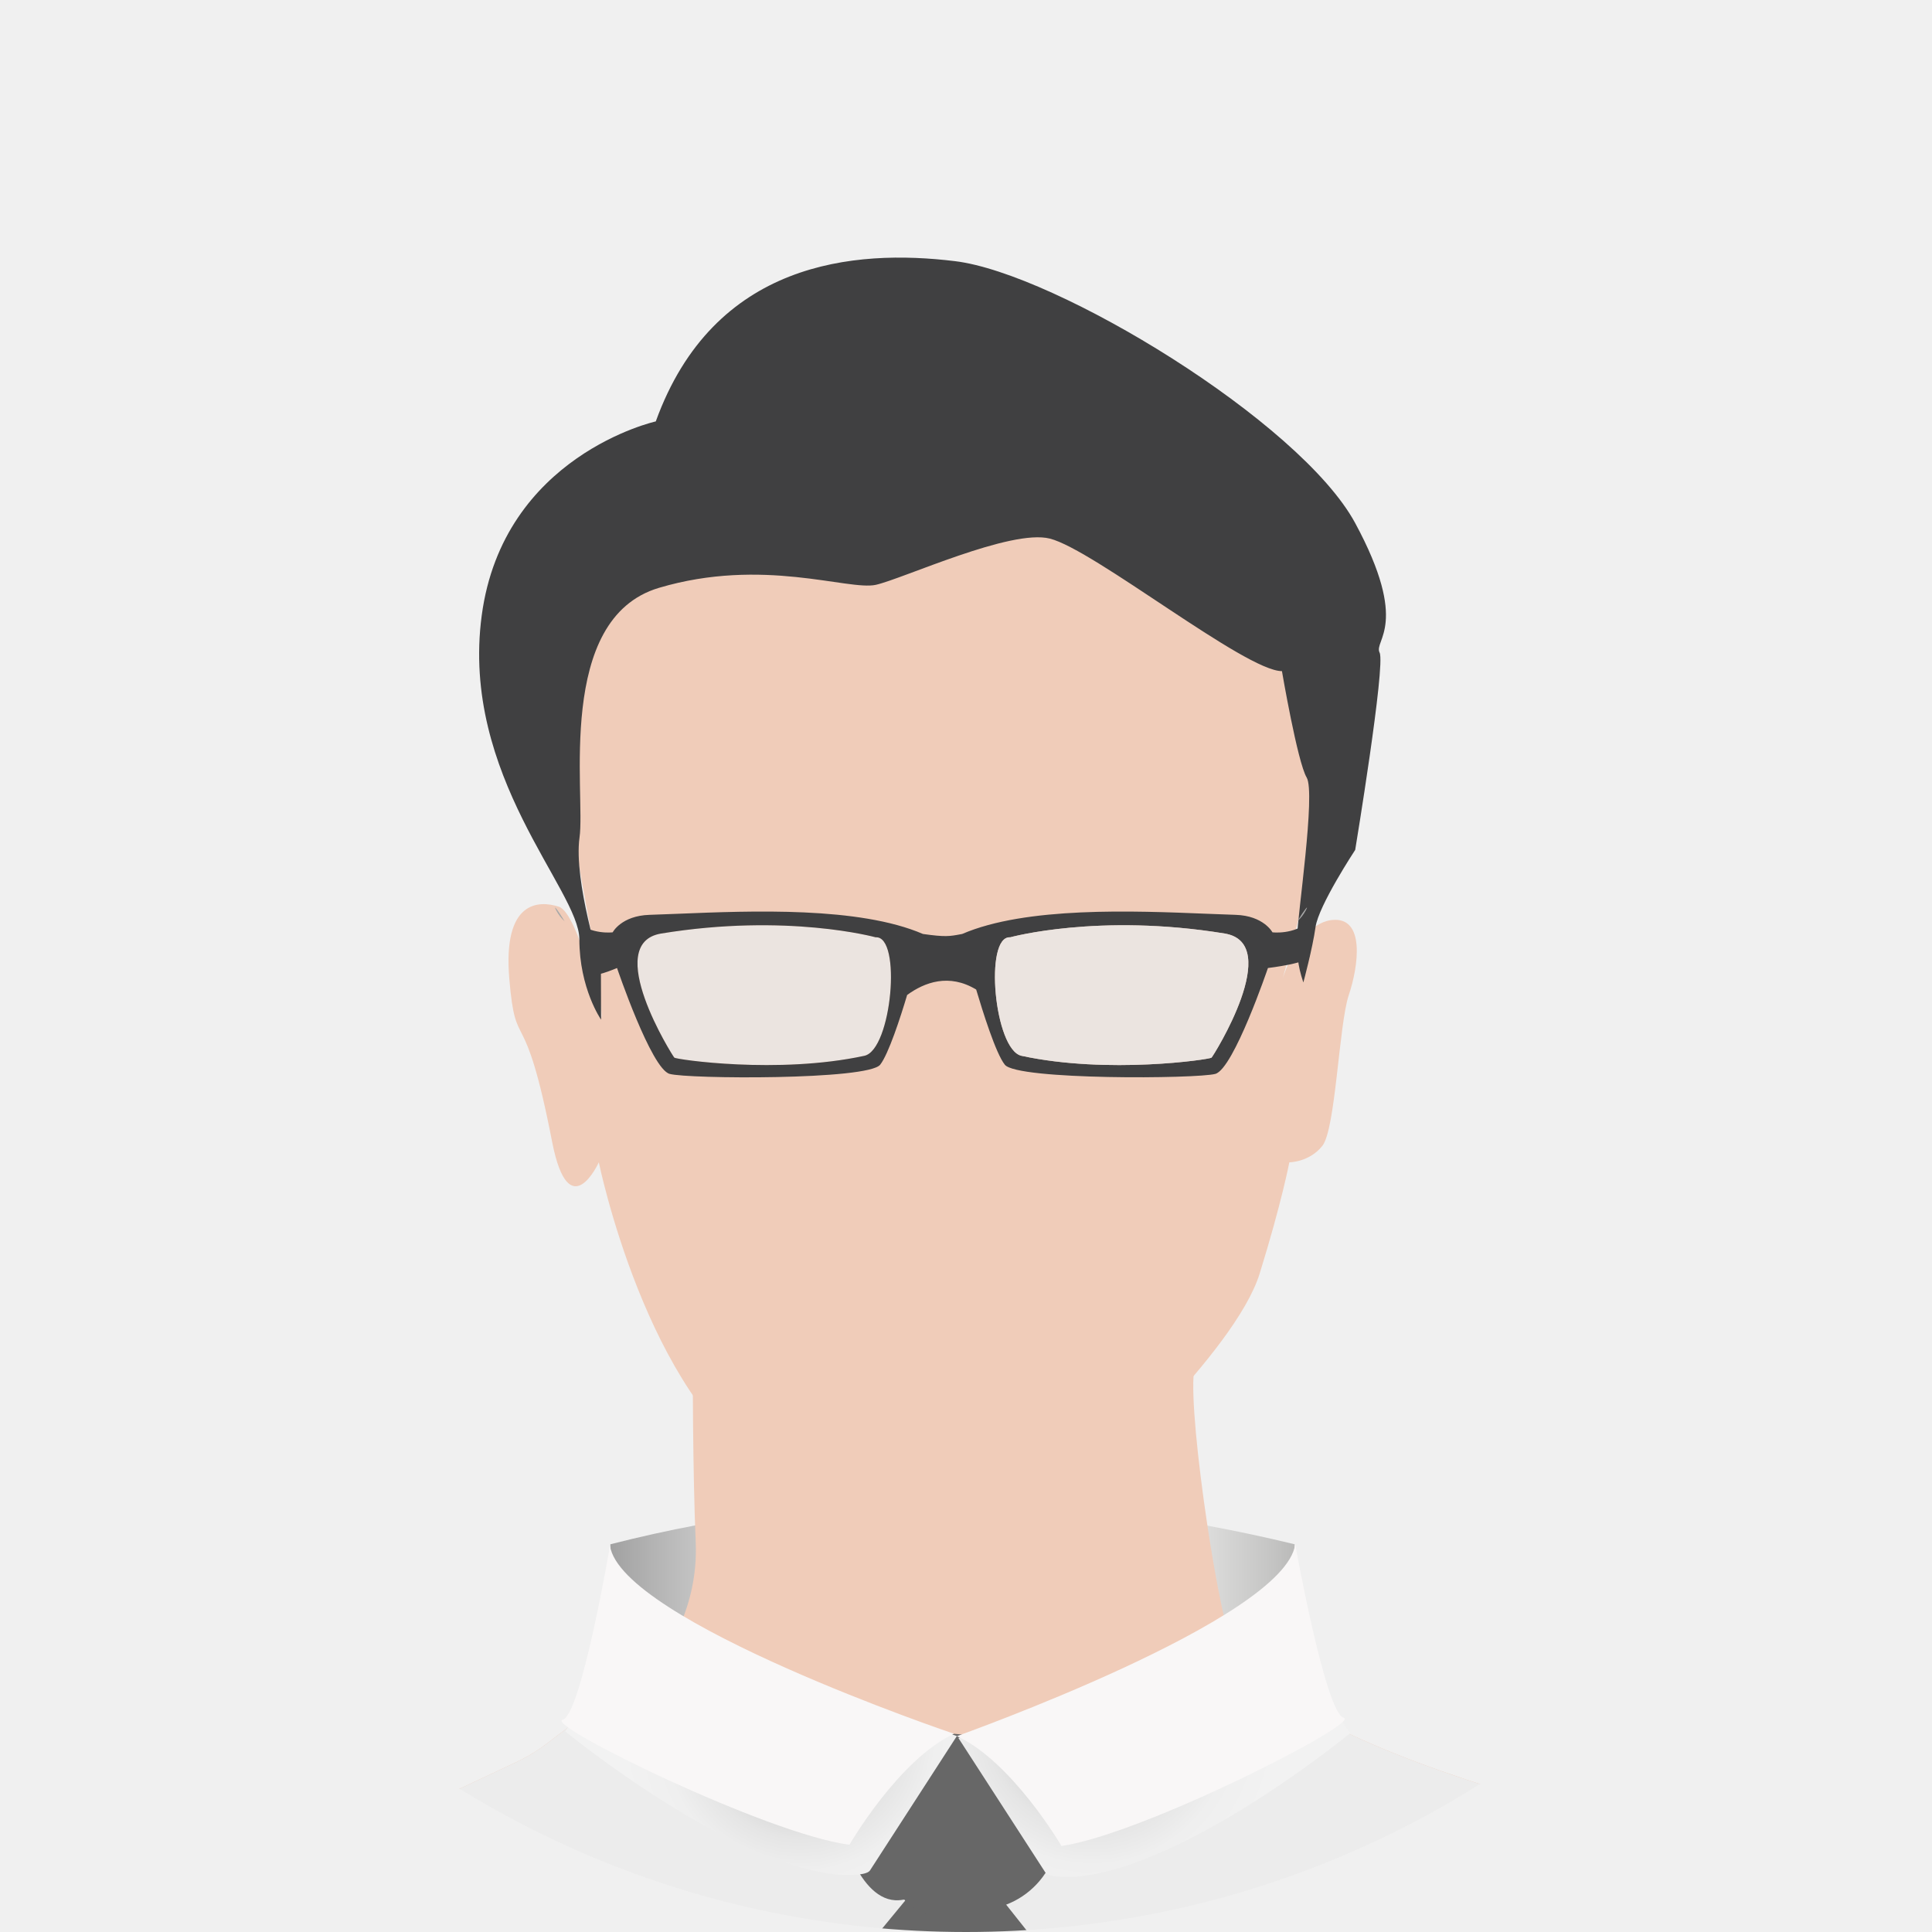
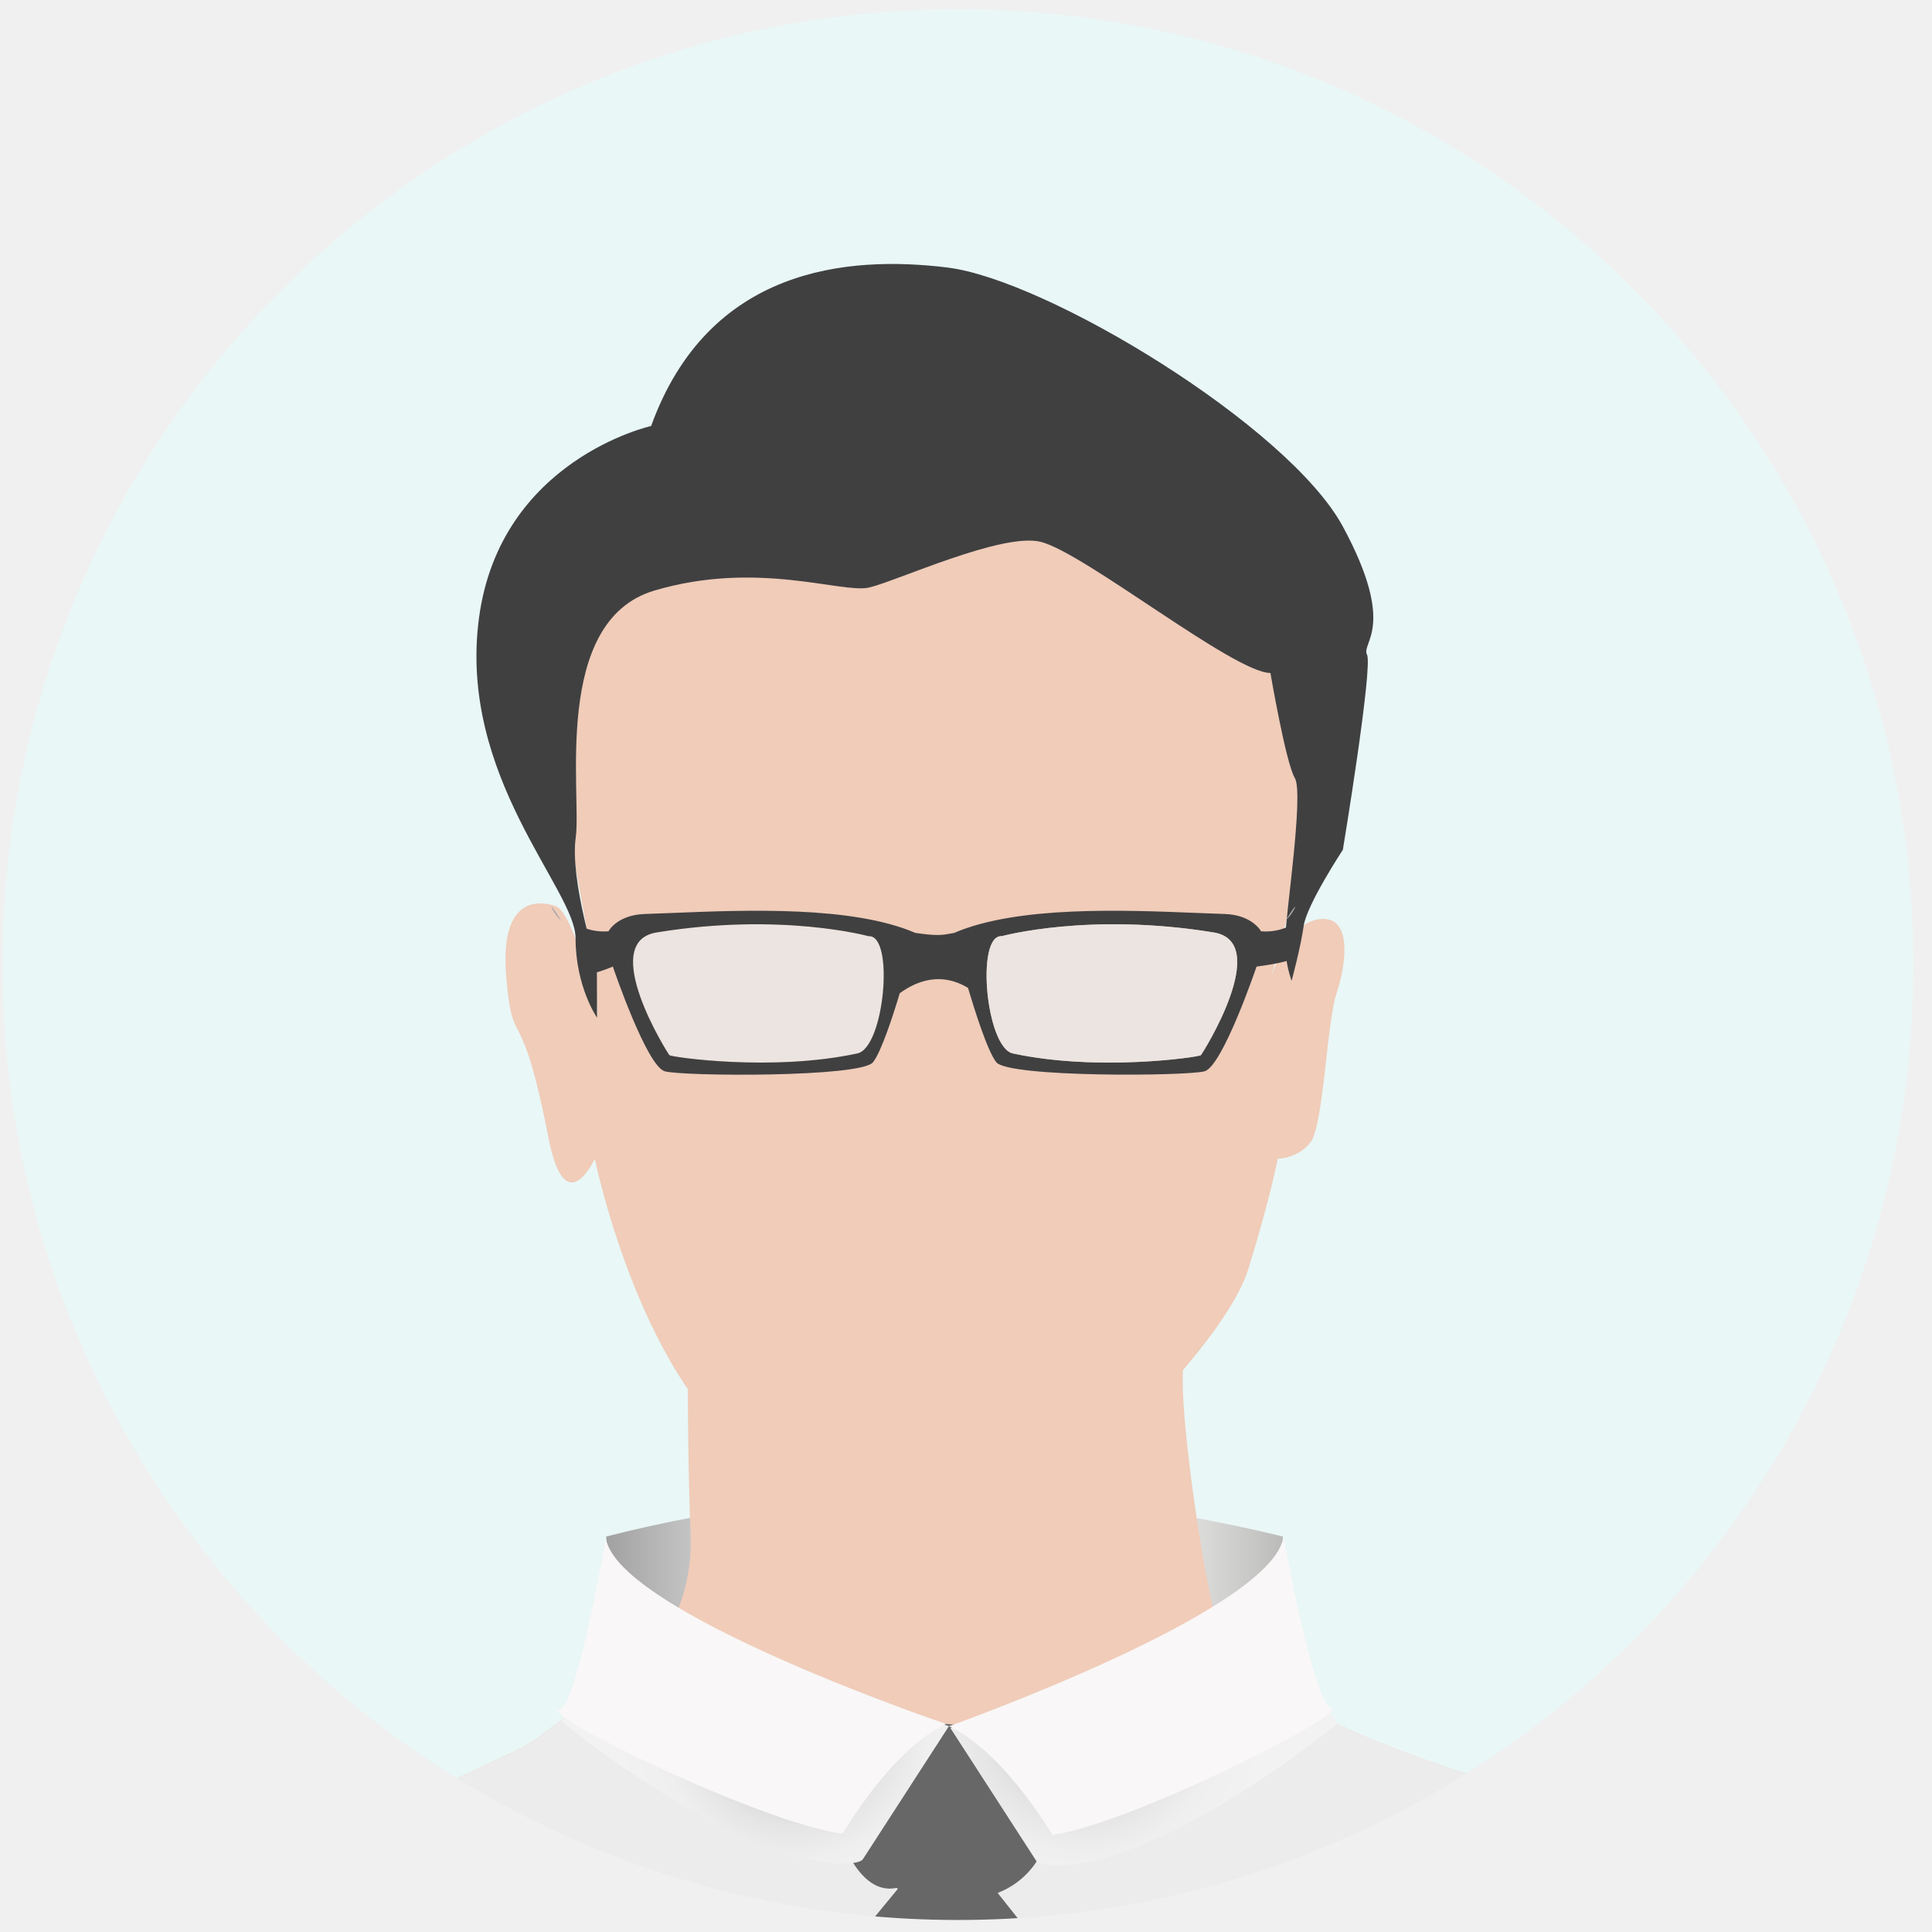
- <svg xmlns="http://www.w3.org/2000/svg" width="90" height="90" viewBox="0 0 90 90" fill="none">
-   <mask id="mask0_6291_46875" style="mask-type:alpha" maskUnits="userSpaceOnUse" x="0" y="0" width="90" height="90">
-     <circle cx="45" cy="45" r="45" fill="white" />
+ <svg xmlns="http://www.w3.org/2000/svg" width="91" height="91" viewBox="0 0 91 91" fill="none">
+   <circle cx="45.121" cy="45.434" r="45" fill="#E9F7F6" />
+   <mask id="mask0_6133_47295" style="mask-type:alpha" maskUnits="userSpaceOnUse" x="0" y="0" width="91" height="91">
+     <circle cx="45.121" cy="45.434" r="45" fill="white" />
  </mask>
-   <g mask="url(#mask0_6291_46875)">
-     <mask id="mask1_6291_46875" style="mask-type:alpha" maskUnits="userSpaceOnUse" x="0" y="1" width="90" height="90">
-       <circle cx="45" cy="46" r="45" fill="white" />
+   <g mask="url(#mask0_6133_47295)">
+     <mask id="mask1_6133_47295" style="mask-type:alpha" maskUnits="userSpaceOnUse" x="0" y="1" width="91" height="91">
+       <circle cx="45.121" cy="46.434" r="45" fill="white" />
    </mask>
-     <g mask="url(#mask1_6291_46875)">
-       <path d="M60.308 81.916C49.749 78.176 39.078 78.309 28.435 81.916V71.938C39.148 69.202 49.763 69.377 60.308 71.938V81.916Z" fill="url(#paint0_linear_6291_46875)" />
-       <path d="M55.822 63.441C55.021 63.434 56.461 73.552 57.198 75.98C58.181 79.214 64.316 81.726 70.621 83.635C73.513 84.512 78.862 88.371 79.6 89.865C80.021 90.721 80 90.819 80 90.819H10L14.409 86.588C15.771 85.284 17.442 84.35 19.267 83.88L21.415 83.326L24.041 82.091C24.546 81.853 25.023 81.565 25.466 81.228L30.857 77.144C30.857 77.144 32.549 75.032 32.409 71.84C32.269 68.648 32.269 63.455 32.269 63.455H55.822V63.441Z" fill="#F0CCB9" />
-       <path d="M70.621 83.634C64.316 81.726 58.181 79.214 57.198 75.98C55.296 77.729 51.085 81.4 49.462 82.091C47.433 82.954 42.361 83.326 40.231 82.091C38.526 81.103 33.272 78.382 30.857 77.144L25.466 81.228C25.023 81.565 24.546 81.852 24.041 82.091L21.415 83.326L19.267 83.88C17.442 84.35 15.771 85.283 14.409 86.588L10 90.819H80C80 90.819 80.021 90.721 79.6 89.865C78.862 88.371 73.513 84.511 70.621 83.634Z" fill="#ECECEC" />
-       <path d="M40.356 90.735H48.465L46.099 87.753H42.813L40.356 90.735Z" fill="#676767" />
-       <path d="M43.641 80.695L39.169 85.164C39.169 85.164 40.061 88.869 42.062 88.497C42.251 88.462 42.048 88.672 42.953 89.079C43.915 89.507 45.13 89.065 46.042 88.939C47.201 88.778 48.219 88.09 48.808 87.08L49.904 85.213L45.649 80.877L43.641 80.695Z" fill="#676767" />
-       <path d="M26.329 80.653C26.329 80.653 33.694 86.701 38.861 87.312C39.275 87.361 40.349 87.396 40.525 87.136L44.575 80.871L29.482 75.917L26.329 80.653Z" fill="url(#paint1_radial_6291_46875)" />
-       <path d="M62.891 80.744C62.891 80.744 55.527 86.792 50.36 87.403C49.946 87.452 48.872 87.487 48.696 87.227L44.645 80.961L59.739 76.008L62.891 80.744Z" fill="url(#paint2_radial_6291_46875)" />
-       <path d="M27.895 54.145C27.895 54.145 30.127 65.084 35.743 68.48C44.512 73.784 50.535 69.286 50.535 69.286C50.535 69.286 57.535 63.021 58.679 59.33C59.704 56.032 60.062 54.145 60.062 54.145C60.062 54.145 60.989 54.145 61.599 53.38C62.217 52.615 62.372 47.739 62.828 46.364C63.291 44.989 63.6 42.701 62.056 42.856C60.518 43.01 59.746 45.599 59.746 45.599C59.746 45.599 62.652 35.629 61.726 32.878C60.799 30.135 59.893 29.735 56.201 27.448C52.508 25.16 50.669 23.35 48.401 24.108C46.134 24.872 35.547 25.35 32.626 24.283C29.699 23.217 26.954 32.163 26.491 34.45C26.027 36.737 27.726 43.761 27.881 45.592C28.035 47.423 28.035 47.423 28.035 47.423C28.035 47.423 26.961 42.547 26.034 42.238C25.108 41.936 23.416 41.936 23.725 45.592C24.034 49.255 24.406 46.42 25.726 53.219C26.512 57.19 27.895 54.145 27.895 54.145Z" fill="#F0CCB9" />
-       <path d="M28.415 72.009C28.415 72.009 27.074 79.895 26.21 80.113C25.354 80.337 35.744 85.445 39.57 85.936C39.57 85.936 41.865 81.965 44.442 80.765C44.442 80.772 28.948 75.524 28.415 72.009Z" fill="#F9F7F7" />
-       <path d="M60.336 71.939C60.336 71.939 61.747 79.811 62.596 80.021C63.446 80.232 53.224 85.459 49.447 85.992C49.447 85.992 47.138 82.049 44.575 80.877C44.582 80.87 59.852 75.454 60.336 71.939Z" fill="#F9F7F7" />
-       <path d="M27.993 45.051C27.993 45.051 26.715 41.031 26.996 39.017C27.284 37.004 25.859 28.823 30.696 27.384C35.533 25.946 39.514 27.524 40.798 27.244C42.076 26.956 47.088 24.627 48.907 25.09C50.964 25.609 58.012 31.264 59.718 31.264C59.718 31.264 60.441 35.502 60.869 36.218C61.298 36.934 60.427 42.757 60.427 43.613C60.427 44.476 60.427 44.904 60.715 45.767C60.715 45.767 61.143 44.188 61.283 43.185C61.424 42.182 63.13 39.593 63.13 39.593C63.13 39.593 64.555 30.977 64.267 30.401C63.979 29.826 65.692 29.11 63.13 24.367C60.568 19.631 49.188 12.734 44.491 12.166C39.794 11.59 33.251 12.166 30.549 19.631C30.549 19.631 23.437 21.21 22.44 28.675C21.443 36.141 26.989 41.459 26.989 43.754C26.989 46.048 28 47.5 28 47.5L27.993 45.051Z" fill="#404041" />
-       <path d="M40.791 43.663C40.791 43.663 36.67 42.526 30.801 43.487C28.035 43.943 31.328 49.184 31.412 49.269C31.496 49.353 36.235 50.054 40.264 49.184C41.542 48.911 42.02 43.578 40.791 43.663Z" fill="#EAEAEA" fill-opacity="0.8" />
-       <path fill-rule="evenodd" clip-rule="evenodd" d="M61 44.5C61.126 44.851 59.065 45.094 59.065 45.094C59.065 45.094 57.471 49.788 56.615 50.026C55.758 50.258 47.376 50.321 46.808 49.598C46.386 49.072 45.776 47.107 45.474 46.097C44.21 45.332 43.066 45.76 42.258 46.35C41.943 47.409 41.388 49.107 41.002 49.598C40.426 50.321 32.044 50.265 31.194 50.026C30.338 49.795 28.744 45.094 28.744 45.094C28.744 45.094 27.431 45.655 27.558 45.304C27.768 44.722 27.249 43.62 26.835 42.919C27.544 43.557 28.541 43.431 28.541 43.431C28.541 43.431 28.941 42.659 30.254 42.617C30.663 42.604 31.111 42.586 31.588 42.567L31.588 42.567C35.035 42.427 40.017 42.226 42.995 43.508C44.034 43.656 44.243 43.617 44.756 43.52L44.821 43.508C47.799 42.226 52.781 42.427 56.228 42.567C56.706 42.586 57.154 42.604 57.563 42.617C58.868 42.659 59.276 43.431 59.276 43.431C59.276 43.431 60.28 43.557 60.982 42.919C60.614 43.515 60.736 43.824 60.911 44.268C60.94 44.341 60.97 44.418 61 44.5ZM40.791 43.663C40.791 43.663 36.67 42.526 30.801 43.487C28.035 43.943 31.328 49.184 31.412 49.269C31.496 49.353 36.235 50.054 40.264 49.184C41.542 48.911 42.02 43.578 40.791 43.663ZM57.05 43.487C51.181 42.526 47.06 43.663 47.06 43.663C45.832 43.578 46.316 48.911 47.587 49.184C51.617 50.054 56.355 49.353 56.439 49.269C56.524 49.184 59.816 43.943 57.05 43.487Z" fill="#404041" />
-       <path d="M47.06 43.663C47.06 43.663 51.181 42.526 57.05 43.487C59.816 43.943 56.524 49.184 56.439 49.269C56.355 49.353 51.617 50.054 47.587 49.184C46.316 48.911 45.832 43.578 47.06 43.663Z" fill="#EAEAEA" fill-opacity="0.8" />
-       <path d="M60.834 42.399C60.722 42.61 60.589 42.778 60.441 42.911C60.75 42.392 60.996 42.097 60.834 42.399Z" fill="#A8A8A8" />
-       <path d="M26.301 42.919C26.154 42.785 26.02 42.617 25.908 42.406C25.747 42.098 25.992 42.392 26.301 42.919Z" fill="#A8A8A8" />
+     <g mask="url(#mask1_6133_47295)">
+       <path d="M60.428 82.349C49.87 78.609 39.199 78.743 28.556 82.349V72.372C39.269 69.635 49.884 69.811 60.428 72.372V82.349Z" fill="url(#paint0_linear_6133_47295)" />
+       <path d="M55.942 63.875C55.142 63.868 56.581 73.986 57.318 76.413C58.301 79.648 64.437 82.16 70.741 84.068C73.634 84.945 78.983 88.804 79.72 90.299C80.141 91.155 80.12 91.253 80.12 91.253H10.121L14.529 87.022C15.891 85.717 17.562 84.784 19.387 84.314L21.536 83.76L24.161 82.525C24.667 82.286 25.144 81.998 25.586 81.662L30.978 77.578C30.978 77.578 32.67 75.466 32.529 72.274C32.389 69.081 32.389 63.889 32.389 63.889H55.942V63.875Z" fill="#F0CCB9" />
+       <path d="M70.741 84.069C64.437 82.16 58.301 79.648 57.318 76.414C55.416 78.163 51.206 81.835 49.583 82.525C47.554 83.388 42.482 83.76 40.351 82.525C38.647 81.537 33.392 78.816 30.978 77.578L25.586 81.662C25.144 81.999 24.667 82.286 24.161 82.525L21.536 83.76L19.387 84.314C17.562 84.784 15.891 85.717 14.529 87.022L10.121 91.253H80.12C80.12 91.253 80.141 91.155 79.72 90.299C78.983 88.805 73.634 84.945 70.741 84.069Z" fill="#ECECEC" />
+       <path d="M40.477 91.169H48.585L46.219 88.187H42.934L40.477 91.169Z" fill="#676767" />
+       <path d="M43.762 81.128L39.29 85.598C39.29 85.598 40.182 89.302 42.182 88.931C42.372 88.896 42.168 89.106 43.074 89.513C44.036 89.941 45.25 89.499 46.163 89.373C47.321 89.211 48.339 88.524 48.929 87.513L50.024 85.647L45.77 81.311L43.762 81.128Z" fill="#676767" />
+       <path d="M26.45 81.086C26.45 81.086 33.814 87.134 38.981 87.745C39.395 87.794 40.47 87.829 40.645 87.569L44.696 81.304L29.602 76.35L26.45 81.086Z" fill="url(#paint1_radial_6133_47295)" />
+       <path d="M63.012 81.177C63.012 81.177 55.648 87.226 50.481 87.836C50.066 87.885 48.992 87.92 48.817 87.661L44.766 81.395L59.86 76.441L63.012 81.177Z" fill="url(#paint2_radial_6133_47295)" />
+       <path d="M28.015 54.579C28.015 54.579 30.248 65.517 35.864 68.913C44.633 74.218 50.656 69.72 50.656 69.72C50.656 69.72 57.655 63.454 58.8 59.764C59.825 56.466 60.182 54.579 60.182 54.579C60.182 54.579 61.109 54.579 61.72 53.814C62.338 53.049 62.492 48.173 62.949 46.797C63.412 45.422 63.721 43.135 62.176 43.289C60.639 43.444 59.867 46.033 59.867 46.033C59.867 46.033 62.773 36.062 61.846 33.312C60.92 30.568 60.014 30.169 56.321 27.881C52.629 25.594 50.789 23.784 48.522 24.541C46.254 25.306 35.667 25.783 32.747 24.717C29.82 23.65 27.075 32.596 26.611 34.883C26.148 37.171 27.847 44.194 28.001 46.026C28.156 47.857 28.156 47.857 28.156 47.857C28.156 47.857 27.082 42.98 26.155 42.672C25.228 42.37 23.536 42.37 23.845 46.026C24.154 49.688 24.526 46.853 25.846 53.652C26.632 57.624 28.015 54.579 28.015 54.579Z" fill="#F0CCB9" />
+       <path d="M28.535 72.442C28.535 72.442 27.194 80.328 26.331 80.546C25.474 80.77 35.864 85.878 39.69 86.37C39.69 86.37 41.986 82.398 44.562 81.198C44.562 81.205 29.069 75.957 28.535 72.442Z" fill="#F9F7F7" />
+       <path d="M60.456 72.372C60.456 72.372 61.868 80.245 62.717 80.455C63.566 80.665 53.345 85.893 49.568 86.426C49.568 86.426 47.258 82.483 44.696 81.311C44.703 81.304 59.972 75.887 60.456 72.372Z" fill="#F9F7F7" />
+       <path d="M28.114 45.485C28.114 45.485 26.836 41.465 27.117 39.451C27.405 37.437 25.98 29.256 30.817 27.818C35.654 26.379 39.634 27.958 40.919 27.677C42.197 27.39 47.209 25.06 49.027 25.523C51.084 26.043 58.133 31.698 59.839 31.698C59.839 31.698 60.562 35.936 60.99 36.651C61.418 37.367 60.548 43.191 60.548 44.047C60.548 44.91 60.548 45.338 60.836 46.201C60.836 46.201 61.264 44.622 61.404 43.619C61.545 42.615 63.251 40.026 63.251 40.026C63.251 40.026 64.676 31.41 64.388 30.835C64.1 30.259 65.813 29.544 63.251 24.801C60.688 20.065 49.308 13.168 44.611 12.599C39.915 12.024 33.372 12.599 30.669 20.065C30.669 20.065 23.558 21.643 22.561 29.109C21.564 36.574 27.11 41.893 27.11 44.187C27.11 46.481 28.121 47.934 28.121 47.934L28.114 45.485Z" fill="#404041" />
+       <path d="M40.912 44.096C40.912 44.096 36.791 42.959 30.922 43.921C28.156 44.377 31.448 49.618 31.532 49.702C31.617 49.786 36.355 50.488 40.385 49.618C41.663 49.344 42.14 44.012 40.912 44.096Z" fill="#EAEAEA" fill-opacity="0.8" />
+       <path fill-rule="evenodd" clip-rule="evenodd" d="M61.12 44.934C61.247 45.285 59.186 45.527 59.186 45.527C59.186 45.527 57.592 50.221 56.736 50.46C55.879 50.691 47.497 50.755 46.928 50.032C46.507 49.506 45.896 47.541 45.594 46.531C44.331 45.766 43.186 46.194 42.379 46.783C42.063 47.843 41.508 49.541 41.122 50.032C40.547 50.755 32.164 50.698 31.315 50.46C30.459 50.228 28.865 45.527 28.865 45.527C28.865 45.527 27.552 46.089 27.678 45.738C27.889 45.155 27.369 44.054 26.955 43.352C27.664 43.991 28.661 43.864 28.661 43.864C28.661 43.864 29.061 43.093 30.374 43.05C30.783 43.038 31.231 43.02 31.709 43C35.156 42.861 40.138 42.66 43.116 43.942C44.155 44.09 44.364 44.05 44.877 43.954L44.941 43.942C47.92 42.66 52.902 42.861 56.349 43C56.826 43.02 57.274 43.038 57.683 43.05C58.989 43.093 59.396 43.864 59.396 43.864C59.396 43.864 60.4 43.991 61.102 43.352C60.735 43.949 60.856 44.257 61.032 44.701C61.06 44.775 61.091 44.851 61.12 44.934ZM40.912 44.096C40.912 44.096 36.791 42.959 30.922 43.92C28.156 44.377 31.448 49.618 31.532 49.702C31.617 49.786 36.355 50.488 40.385 49.618C41.663 49.344 42.14 44.012 40.912 44.096ZM57.171 43.92C51.302 42.959 47.181 44.096 47.181 44.096C45.952 44.012 46.437 49.344 47.707 49.618C51.737 50.488 56.476 49.786 56.56 49.702C56.644 49.618 59.937 44.377 57.171 43.92Z" fill="#404041" />
+       <path d="M47.181 44.096C47.181 44.096 51.302 42.959 57.171 43.921C59.937 44.377 56.644 49.618 56.56 49.702C56.476 49.786 51.737 50.488 47.707 49.618C46.437 49.344 45.952 44.012 47.181 44.096Z" fill="#EAEAEA" fill-opacity="0.8" />
+       <path d="M60.955 42.833C60.843 43.043 60.709 43.212 60.562 43.345C60.871 42.826 61.116 42.531 60.955 42.833Z" fill="#A8A8A8" />
+       <path d="M26.422 43.352C26.274 43.219 26.141 43.05 26.029 42.84C25.867 42.531 26.113 42.826 26.422 43.352Z" fill="#A8A8A8" />
    </g>
  </g>
  <defs>
-     <linearGradient id="paint0_linear_6291_46875" x1="28.433" y1="75.934" x2="60.306" y2="75.934" gradientUnits="userSpaceOnUse">
+     <linearGradient id="paint0_linear_6133_47295" x1="28.554" y1="76.368" x2="60.427" y2="76.368" gradientUnits="userSpaceOnUse">
      <stop stop-color="#A1A1A1" />
      <stop offset="0.058" stop-color="#B2B2B2" />
      <stop offset="0.187" stop-color="#D4D4D4" />
      <stop offset="0.311" stop-color="#ECECEC" />
      <stop offset="0.425" stop-color="#FAFAFA" />
      <stop offset="0.521" stop-color="white" />
      <stop offset="0.645" stop-color="#FCFCFB" />
      <stop offset="0.755" stop-color="#F1F1F1" />
      <stop offset="0.86" stop-color="#DFDFDE" />
      <stop offset="0.961" stop-color="#C6C6C5" />
      <stop offset="1" stop-color="#BABAB9" />
    </linearGradient>
-     <radialGradient id="paint1_radial_6291_46875" cx="0" cy="0" r="1" gradientUnits="userSpaceOnUse" gradientTransform="translate(37.2684 80.8771) scale(8.39017 8.3906)">
+     <radialGradient id="paint1_radial_6133_47295" cx="0" cy="0" r="1" gradientUnits="userSpaceOnUse" gradientTransform="translate(37.389 81.3102) scale(8.39017 8.3906)">
      <stop stop-color="#8A8A8A" />
      <stop offset="0.093" stop-color="#A0A0A0" />
      <stop offset="0.24" stop-color="#BEBEBE" />
      <stop offset="0.397" stop-color="#D5D5D5" />
      <stop offset="0.565" stop-color="#E5E5E5" />
      <stop offset="0.752" stop-color="#EFEFEF" />
      <stop offset="0.995" stop-color="#F2F2F2" />
    </radialGradient>
-     <radialGradient id="paint2_radial_6291_46875" cx="0" cy="0" r="1" gradientUnits="userSpaceOnUse" gradientTransform="translate(50.8739 80.3038) scale(8.74088 8.74134)">
+     <radialGradient id="paint2_radial_6133_47295" cx="0" cy="0" r="1" gradientUnits="userSpaceOnUse" gradientTransform="translate(50.9945 80.7374) scale(8.74088 8.74134)">
      <stop stop-color="#8A8A8A" />
      <stop offset="0.093" stop-color="#A0A0A0" />
      <stop offset="0.24" stop-color="#BEBEBE" />
      <stop offset="0.397" stop-color="#D5D5D5" />
      <stop offset="0.565" stop-color="#E5E5E5" />
      <stop offset="0.752" stop-color="#EFEFEF" />
      <stop offset="0.995" stop-color="#F2F2F2" />
    </radialGradient>
  </defs>
</svg>
